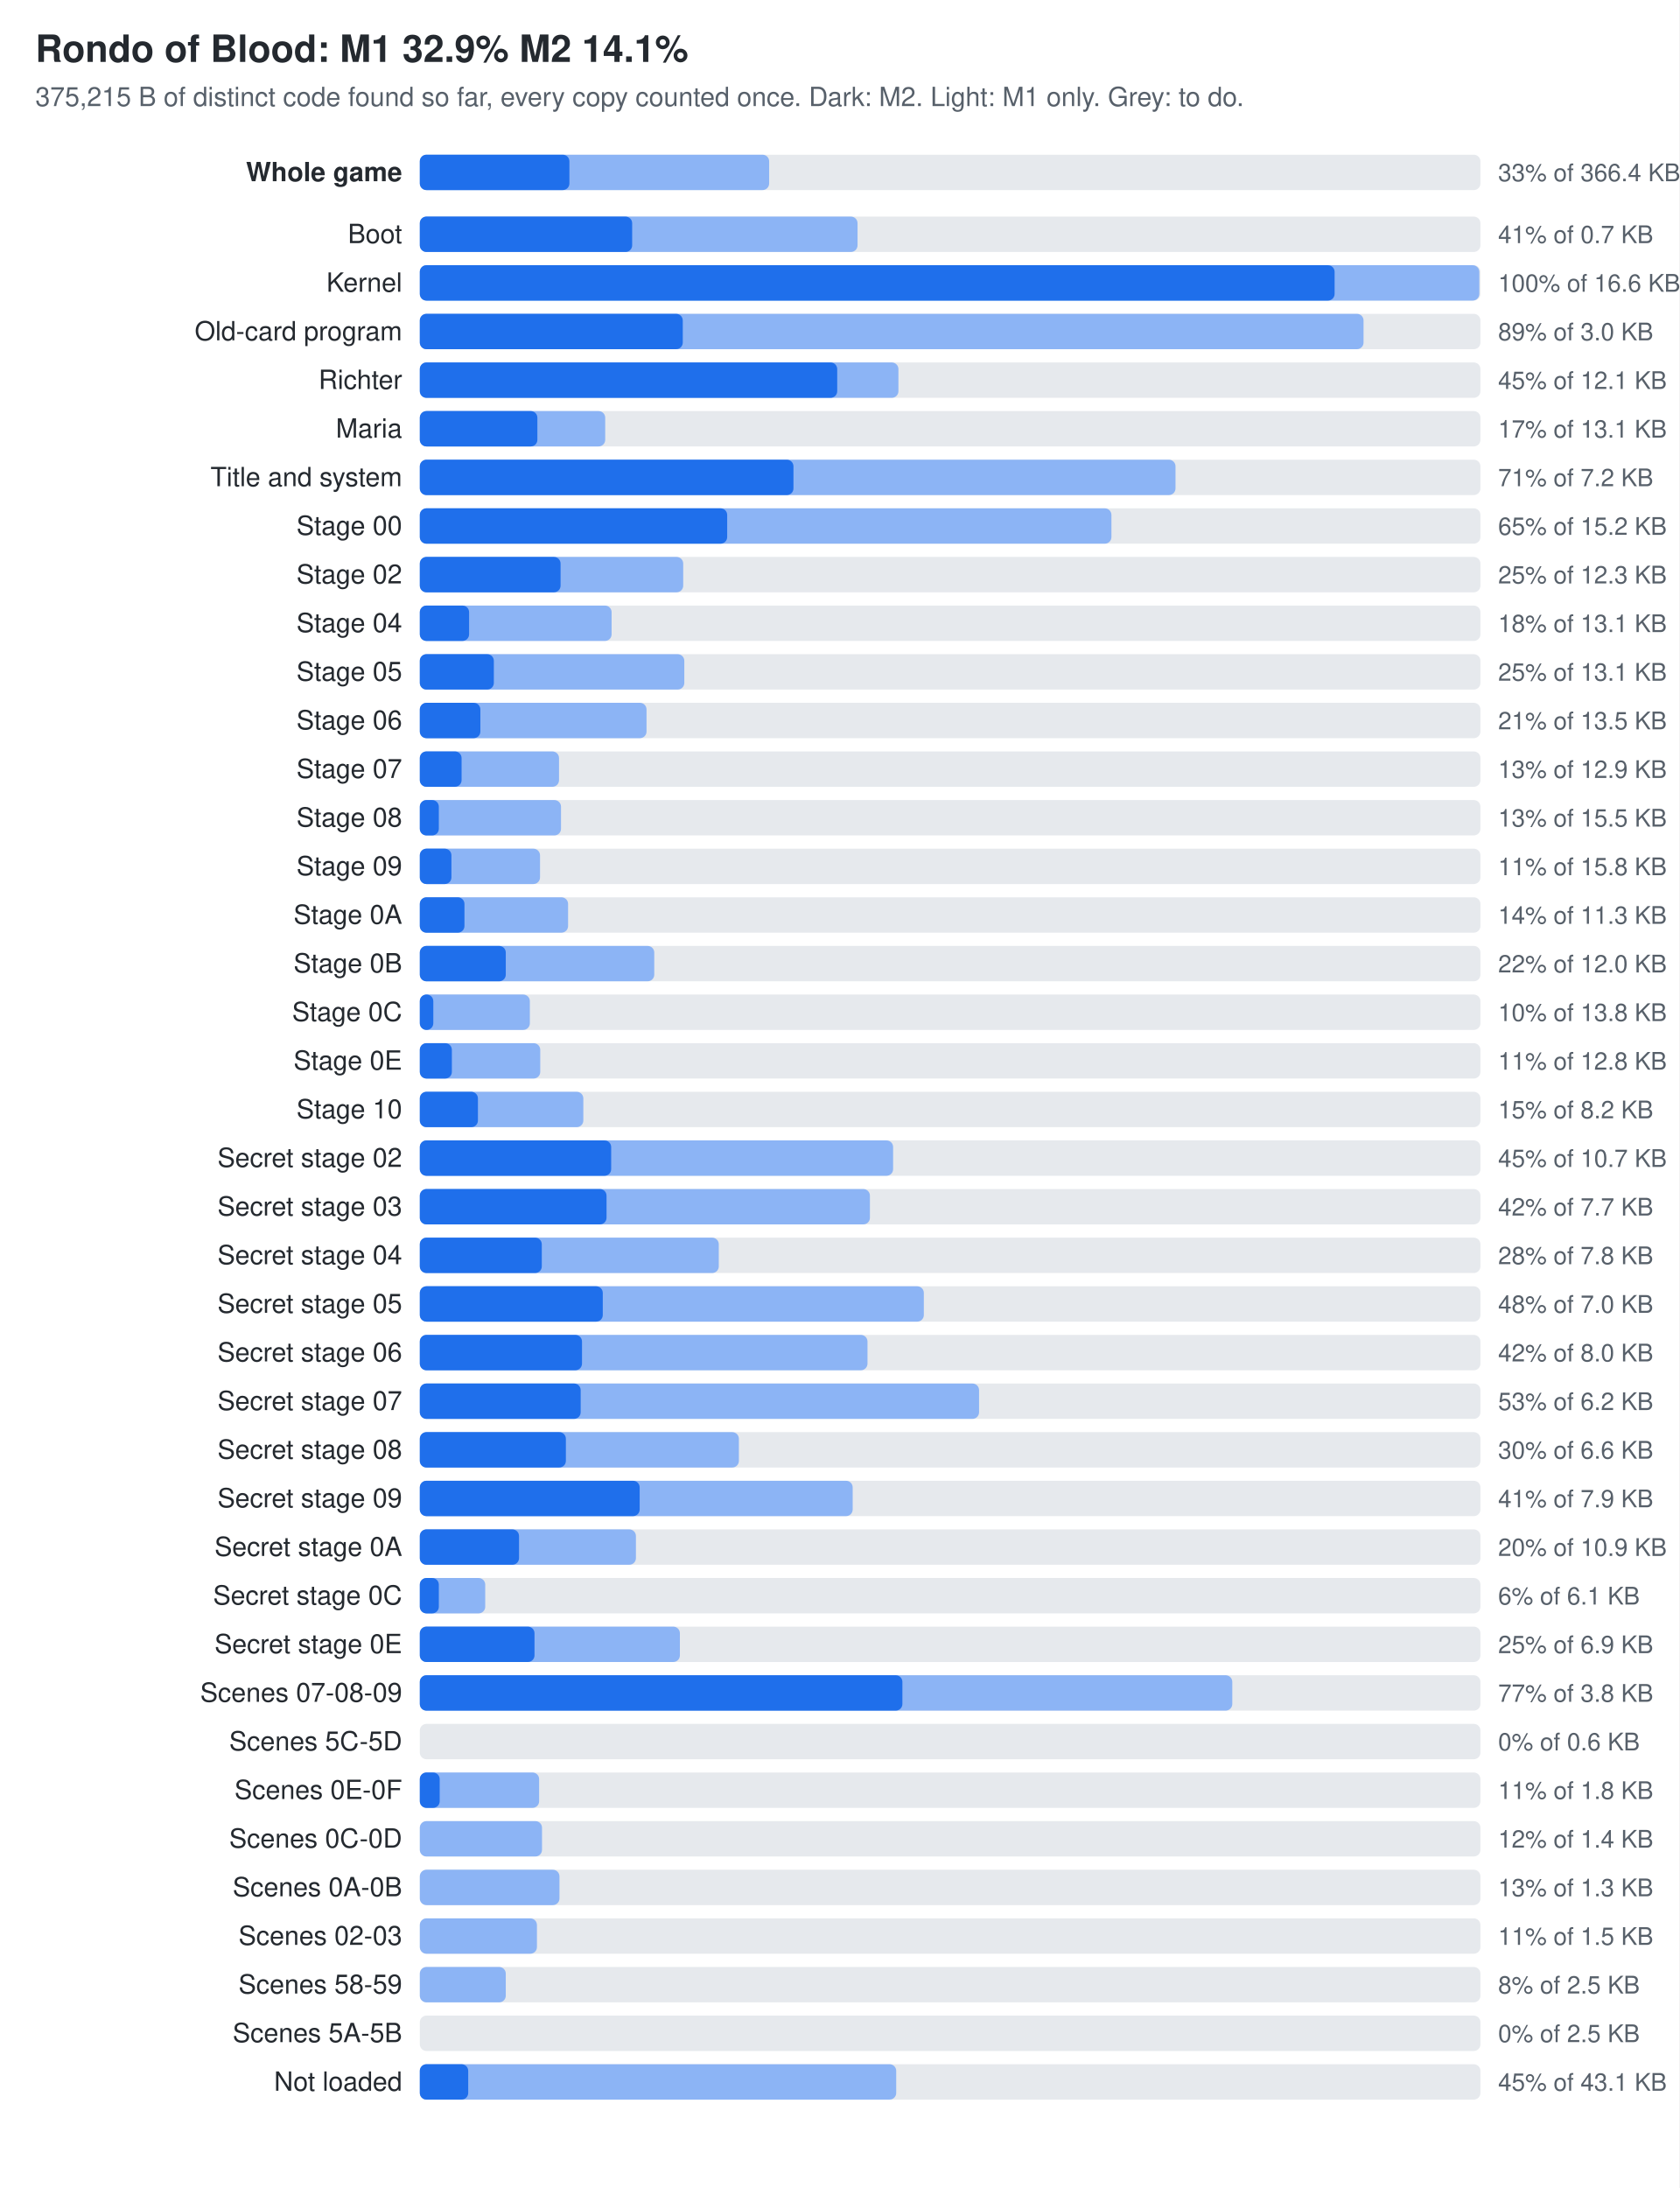
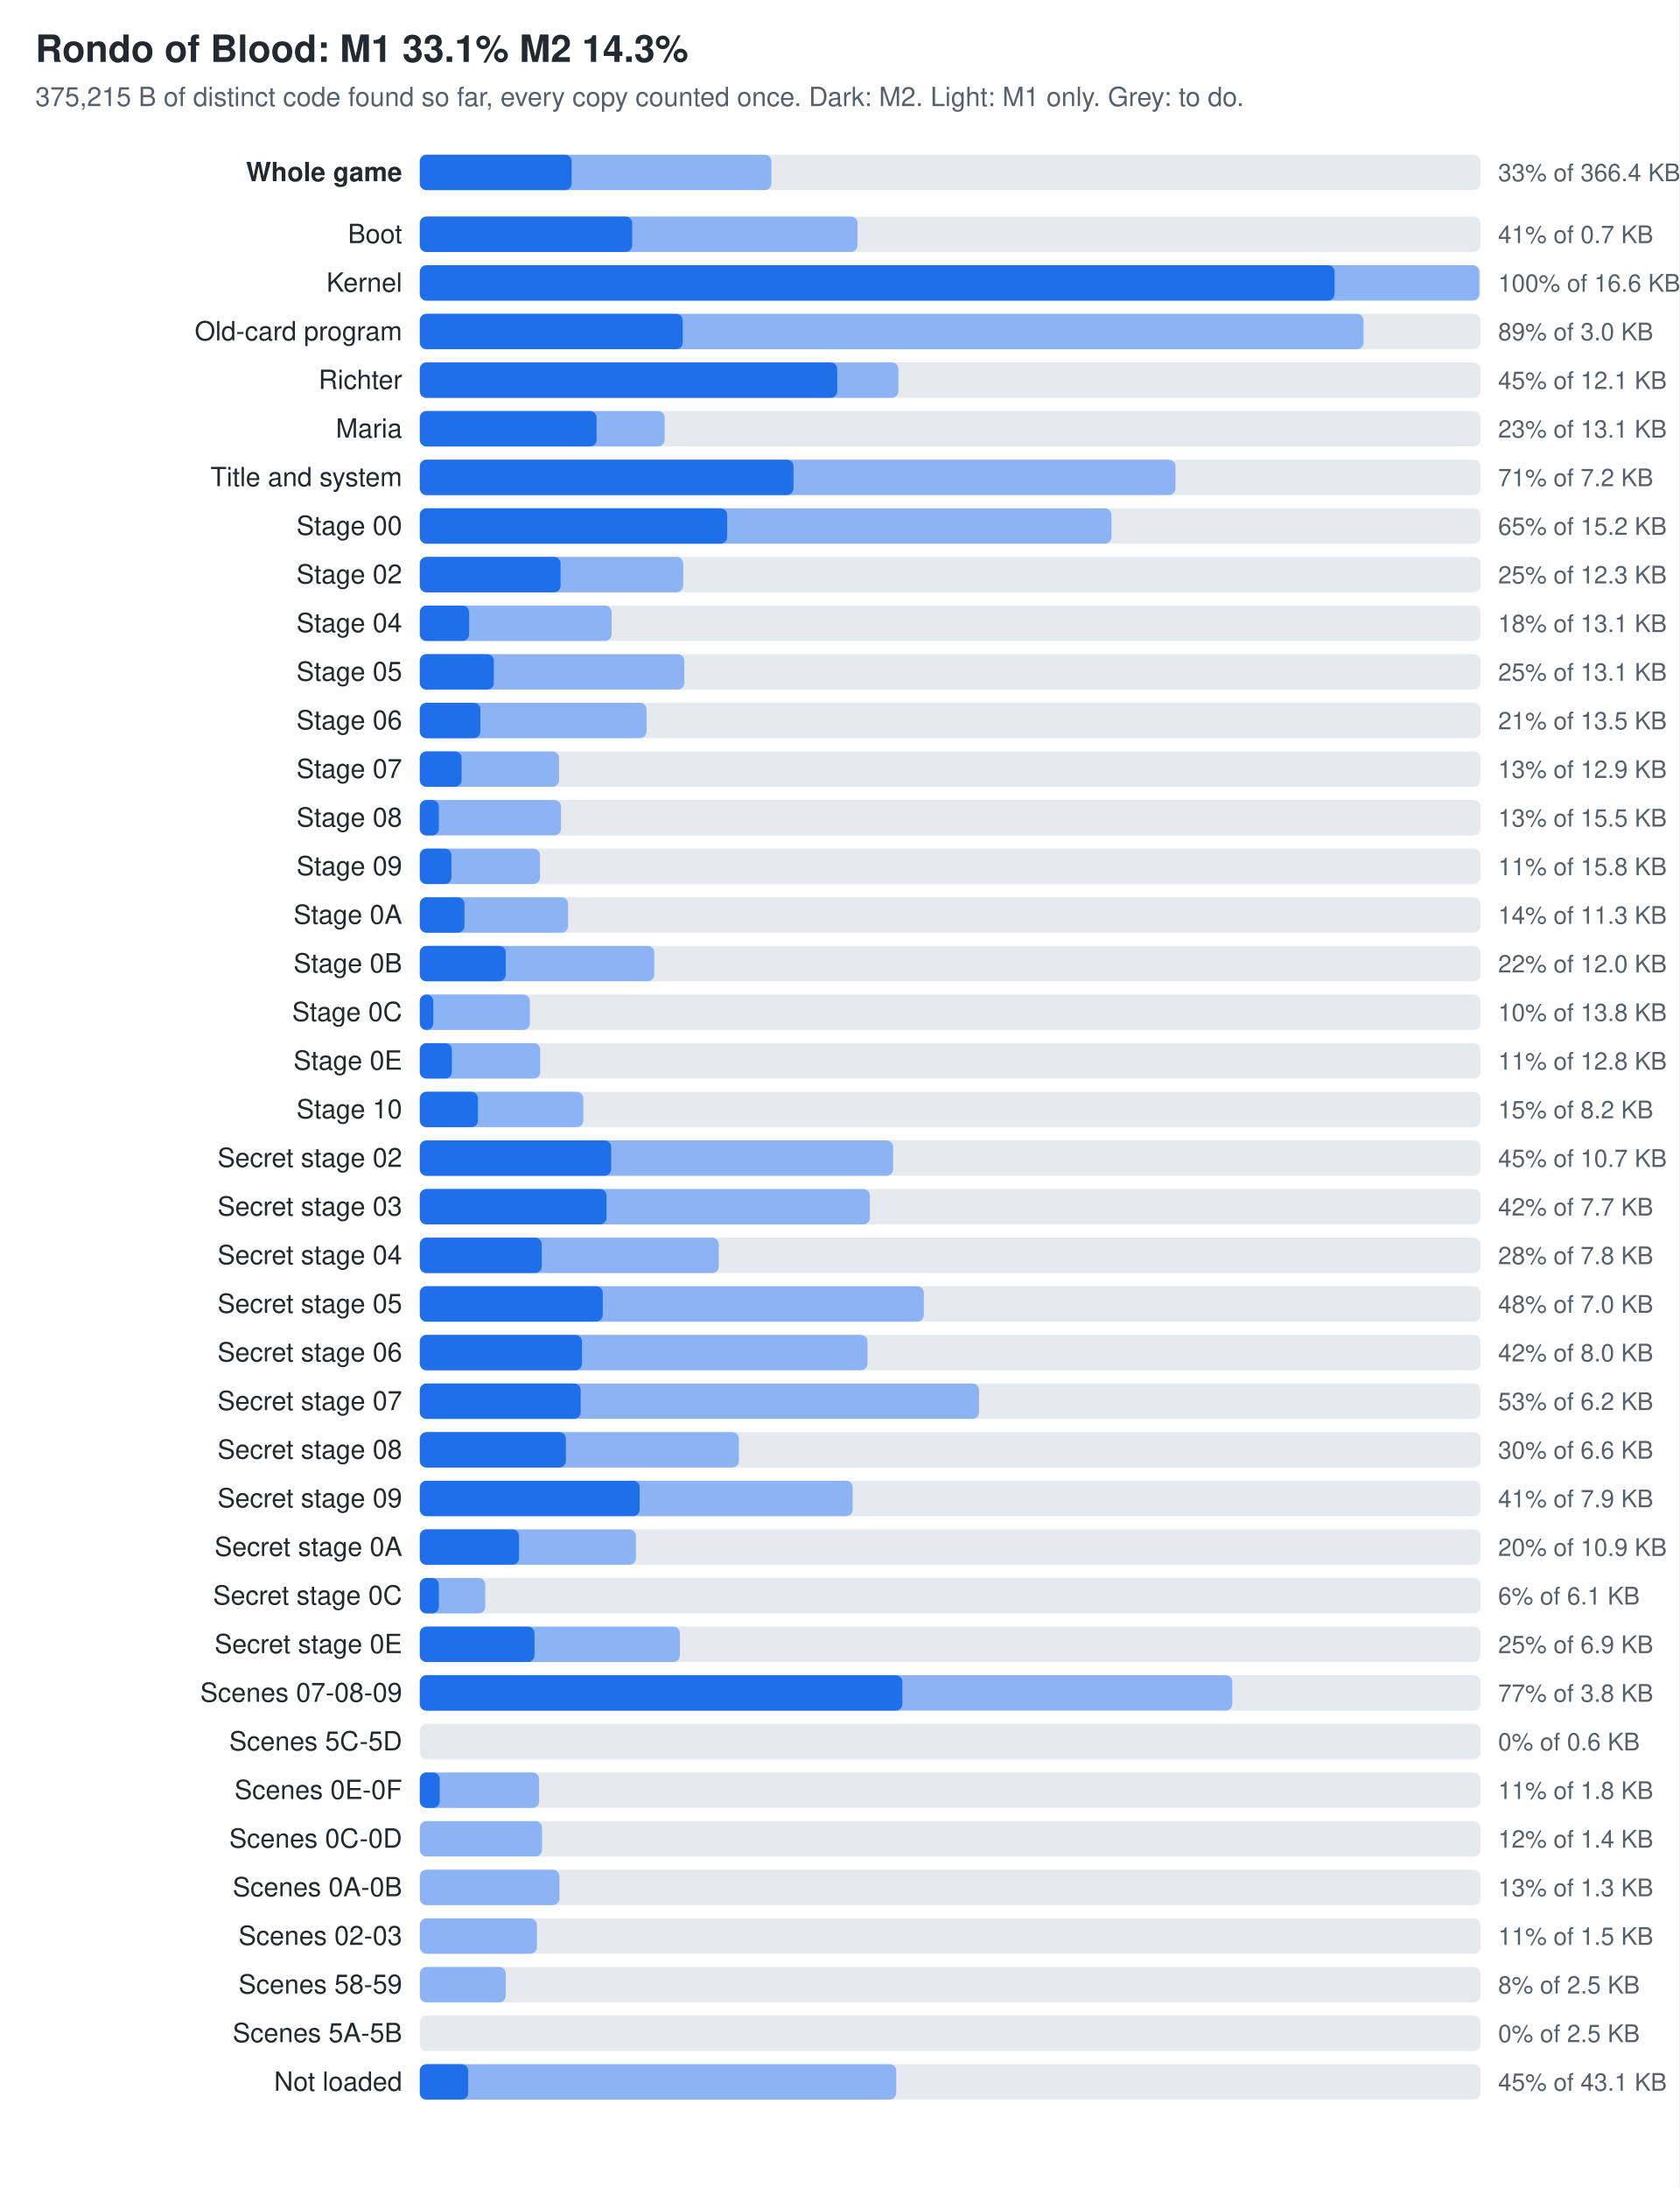
<svg xmlns="http://www.w3.org/2000/svg" width="760" height="990" viewBox="0 0 760 990" font-family="-apple-system,Segoe UI,Helvetica,Arial,sans-serif">
  <rect width="760" height="990" fill="#ffffff" />
-   <text x="16" y="28" font-size="17" font-weight="600" fill="#24292f">Rondo of Blood: M1 32.9%  M2 14.1%</text>
+   <text x="16" y="28" font-size="17" font-weight="600" fill="#24292f">Rondo of Blood: M1 33.1%  M2 14.3%</text>
  <text x="16" y="48" font-size="12" fill="#57606a">375,215 B of distinct code found so far, every copy counted once. Dark: M2. Light: M1 only. Grey: to do.</text>
  <text x="182" y="82" font-size="12" text-anchor="end" fill="#24292f" font-weight="600">Whole game</text>
  <rect x="190" y="70" width="480" height="16" rx="3" fill="#e6e9ed" />
-   <rect x="190" y="70" width="158.1" height="16" rx="3" fill="#8cb4f5" />
-   <rect x="190" y="70" width="67.7" height="16" rx="3" fill="#1f6feb" />
+   <rect x="190" y="70" width="159.1" height="16" rx="3" fill="#8cb4f5" />
+   <rect x="190" y="70" width="68.7" height="16" rx="3" fill="#1f6feb" />
  <text x="678" y="82" font-size="11" fill="#57606a">33% of 366.4 KB</text>
  <text x="182" y="110" font-size="12" text-anchor="end" fill="#24292f">Boot</text>
  <rect x="190" y="98" width="480" height="16" rx="3" fill="#e6e9ed" />
  <rect x="190" y="98" width="198.1" height="16" rx="3" fill="#8cb4f5" />
  <rect x="190" y="98" width="96.1" height="16" rx="3" fill="#1f6feb" />
  <text x="678" y="110" font-size="11" fill="#57606a">41% of 0.7 KB</text>
  <text x="182" y="132" font-size="12" text-anchor="end" fill="#24292f">Kernel</text>
  <rect x="190" y="120" width="480" height="16" rx="3" fill="#e6e9ed" />
  <rect x="190" y="120" width="479.5" height="16" rx="3" fill="#8cb4f5" />
  <rect x="190" y="120" width="414.0" height="16" rx="3" fill="#1f6feb" />
  <text x="678" y="132" font-size="11" fill="#57606a">100% of 16.6 KB</text>
  <text x="182" y="154" font-size="12" text-anchor="end" fill="#24292f">Old-card program</text>
  <rect x="190" y="142" width="480" height="16" rx="3" fill="#e6e9ed" />
  <rect x="190" y="142" width="427.1" height="16" rx="3" fill="#8cb4f5" />
  <rect x="190" y="142" width="119.0" height="16" rx="3" fill="#1f6feb" />
  <text x="678" y="154" font-size="11" fill="#57606a">89% of 3.0 KB</text>
  <text x="182" y="176" font-size="12" text-anchor="end" fill="#24292f">Richter</text>
  <rect x="190" y="164" width="480" height="16" rx="3" fill="#e6e9ed" />
  <rect x="190" y="164" width="216.6" height="16" rx="3" fill="#8cb4f5" />
  <rect x="190" y="164" width="188.9" height="16" rx="3" fill="#1f6feb" />
  <text x="678" y="176" font-size="11" fill="#57606a">45% of 12.1 KB</text>
  <text x="182" y="198" font-size="12" text-anchor="end" fill="#24292f">Maria</text>
  <rect x="190" y="186" width="480" height="16" rx="3" fill="#e6e9ed" />
-   <rect x="190" y="186" width="83.9" height="16" rx="3" fill="#8cb4f5" />
-   <rect x="190" y="186" width="53.2" height="16" rx="3" fill="#1f6feb" />
-   <text x="678" y="198" font-size="11" fill="#57606a">17% of 13.1 KB</text>
+   <rect x="190" y="186" width="110.8" height="16" rx="3" fill="#8cb4f5" />
+   <rect x="190" y="186" width="80.0" height="16" rx="3" fill="#1f6feb" />
+   <text x="678" y="198" font-size="11" fill="#57606a">23% of 13.1 KB</text>
  <text x="182" y="220" font-size="12" text-anchor="end" fill="#24292f">Title and system</text>
  <rect x="190" y="208" width="480" height="16" rx="3" fill="#e6e9ed" />
  <rect x="190" y="208" width="342.0" height="16" rx="3" fill="#8cb4f5" />
  <rect x="190" y="208" width="169.1" height="16" rx="3" fill="#1f6feb" />
  <text x="678" y="220" font-size="11" fill="#57606a">71% of 7.2 KB</text>
  <text x="182" y="242" font-size="12" text-anchor="end" fill="#24292f">Stage 00</text>
  <rect x="190" y="230" width="480" height="16" rx="3" fill="#e6e9ed" />
  <rect x="190" y="230" width="313.0" height="16" rx="3" fill="#8cb4f5" />
  <rect x="190" y="230" width="139.1" height="16" rx="3" fill="#1f6feb" />
  <text x="678" y="242" font-size="11" fill="#57606a">65% of 15.2 KB</text>
  <text x="182" y="264" font-size="12" text-anchor="end" fill="#24292f">Stage 02</text>
  <rect x="190" y="252" width="480" height="16" rx="3" fill="#e6e9ed" />
  <rect x="190" y="252" width="119.2" height="16" rx="3" fill="#8cb4f5" />
  <rect x="190" y="252" width="63.7" height="16" rx="3" fill="#1f6feb" />
  <text x="678" y="264" font-size="11" fill="#57606a">25% of 12.3 KB</text>
  <text x="182" y="286" font-size="12" text-anchor="end" fill="#24292f">Stage 04</text>
  <rect x="190" y="274" width="480" height="16" rx="3" fill="#e6e9ed" />
  <rect x="190" y="274" width="86.8" height="16" rx="3" fill="#8cb4f5" />
  <rect x="190" y="274" width="22.3" height="16" rx="3" fill="#1f6feb" />
  <text x="678" y="286" font-size="11" fill="#57606a">18% of 13.1 KB</text>
  <text x="182" y="308" font-size="12" text-anchor="end" fill="#24292f">Stage 05</text>
  <rect x="190" y="296" width="480" height="16" rx="3" fill="#e6e9ed" />
  <rect x="190" y="296" width="119.7" height="16" rx="3" fill="#8cb4f5" />
  <rect x="190" y="296" width="33.5" height="16" rx="3" fill="#1f6feb" />
  <text x="678" y="308" font-size="11" fill="#57606a">25% of 13.1 KB</text>
  <text x="182" y="330" font-size="12" text-anchor="end" fill="#24292f">Stage 06</text>
  <rect x="190" y="318" width="480" height="16" rx="3" fill="#e6e9ed" />
  <rect x="190" y="318" width="102.6" height="16" rx="3" fill="#8cb4f5" />
  <rect x="190" y="318" width="27.4" height="16" rx="3" fill="#1f6feb" />
  <text x="678" y="330" font-size="11" fill="#57606a">21% of 13.5 KB</text>
  <text x="182" y="352" font-size="12" text-anchor="end" fill="#24292f">Stage 07</text>
  <rect x="190" y="340" width="480" height="16" rx="3" fill="#e6e9ed" />
  <rect x="190" y="340" width="63.0" height="16" rx="3" fill="#8cb4f5" />
  <rect x="190" y="340" width="18.9" height="16" rx="3" fill="#1f6feb" />
  <text x="678" y="352" font-size="11" fill="#57606a">13% of 12.9 KB</text>
  <text x="182" y="374" font-size="12" text-anchor="end" fill="#24292f">Stage 08</text>
  <rect x="190" y="362" width="480" height="16" rx="3" fill="#e6e9ed" />
  <rect x="190" y="362" width="63.9" height="16" rx="3" fill="#8cb4f5" />
  <rect x="190" y="362" width="8.6" height="16" rx="3" fill="#1f6feb" />
  <text x="678" y="374" font-size="11" fill="#57606a">13% of 15.5 KB</text>
  <text x="182" y="396" font-size="12" text-anchor="end" fill="#24292f">Stage 09</text>
  <rect x="190" y="384" width="480" height="16" rx="3" fill="#e6e9ed" />
  <rect x="190" y="384" width="54.4" height="16" rx="3" fill="#8cb4f5" />
  <rect x="190" y="384" width="14.3" height="16" rx="3" fill="#1f6feb" />
  <text x="678" y="396" font-size="11" fill="#57606a">11% of 15.8 KB</text>
  <text x="182" y="418" font-size="12" text-anchor="end" fill="#24292f">Stage 0A</text>
  <rect x="190" y="406" width="480" height="16" rx="3" fill="#e6e9ed" />
  <rect x="190" y="406" width="67.1" height="16" rx="3" fill="#8cb4f5" />
  <rect x="190" y="406" width="20.2" height="16" rx="3" fill="#1f6feb" />
  <text x="678" y="418" font-size="11" fill="#57606a">14% of 11.3 KB</text>
  <text x="182" y="440" font-size="12" text-anchor="end" fill="#24292f">Stage 0B</text>
  <rect x="190" y="428" width="480" height="16" rx="3" fill="#e6e9ed" />
  <rect x="190" y="428" width="106.1" height="16" rx="3" fill="#8cb4f5" />
  <rect x="190" y="428" width="38.9" height="16" rx="3" fill="#1f6feb" />
  <text x="678" y="440" font-size="11" fill="#57606a">22% of 12.0 KB</text>
  <text x="182" y="462" font-size="12" text-anchor="end" fill="#24292f">Stage 0C</text>
  <rect x="190" y="450" width="480" height="16" rx="3" fill="#e6e9ed" />
  <rect x="190" y="450" width="49.8" height="16" rx="3" fill="#8cb4f5" />
  <rect x="190" y="450" width="6.1" height="16" rx="3" fill="#1f6feb" />
  <text x="678" y="462" font-size="11" fill="#57606a">10% of 13.8 KB</text>
  <text x="182" y="484" font-size="12" text-anchor="end" fill="#24292f">Stage 0E</text>
  <rect x="190" y="472" width="480" height="16" rx="3" fill="#e6e9ed" />
  <rect x="190" y="472" width="54.5" height="16" rx="3" fill="#8cb4f5" />
  <rect x="190" y="472" width="14.5" height="16" rx="3" fill="#1f6feb" />
  <text x="678" y="484" font-size="11" fill="#57606a">11% of 12.8 KB</text>
  <text x="182" y="506" font-size="12" text-anchor="end" fill="#24292f">Stage 10</text>
  <rect x="190" y="494" width="480" height="16" rx="3" fill="#e6e9ed" />
  <rect x="190" y="494" width="74.0" height="16" rx="3" fill="#8cb4f5" />
  <rect x="190" y="494" width="26.3" height="16" rx="3" fill="#1f6feb" />
  <text x="678" y="506" font-size="11" fill="#57606a">15% of 8.2 KB</text>
  <text x="182" y="528" font-size="12" text-anchor="end" fill="#24292f">Secret stage 02</text>
  <rect x="190" y="516" width="480" height="16" rx="3" fill="#e6e9ed" />
  <rect x="190" y="516" width="214.2" height="16" rx="3" fill="#8cb4f5" />
  <rect x="190" y="516" width="86.6" height="16" rx="3" fill="#1f6feb" />
  <text x="678" y="528" font-size="11" fill="#57606a">45% of 10.7 KB</text>
  <text x="182" y="550" font-size="12" text-anchor="end" fill="#24292f">Secret stage 03</text>
  <rect x="190" y="538" width="480" height="16" rx="3" fill="#e6e9ed" />
  <rect x="190" y="538" width="203.7" height="16" rx="3" fill="#8cb4f5" />
  <rect x="190" y="538" width="84.5" height="16" rx="3" fill="#1f6feb" />
  <text x="678" y="550" font-size="11" fill="#57606a">42% of 7.7 KB</text>
  <text x="182" y="572" font-size="12" text-anchor="end" fill="#24292f">Secret stage 04</text>
  <rect x="190" y="560" width="480" height="16" rx="3" fill="#e6e9ed" />
  <rect x="190" y="560" width="135.3" height="16" rx="3" fill="#8cb4f5" />
  <rect x="190" y="560" width="55.2" height="16" rx="3" fill="#1f6feb" />
  <text x="678" y="572" font-size="11" fill="#57606a">28% of 7.8 KB</text>
  <text x="182" y="594" font-size="12" text-anchor="end" fill="#24292f">Secret stage 05</text>
  <rect x="190" y="582" width="480" height="16" rx="3" fill="#e6e9ed" />
  <rect x="190" y="582" width="228.1" height="16" rx="3" fill="#8cb4f5" />
  <rect x="190" y="582" width="82.8" height="16" rx="3" fill="#1f6feb" />
  <text x="678" y="594" font-size="11" fill="#57606a">48% of 7.0 KB</text>
  <text x="182" y="616" font-size="12" text-anchor="end" fill="#24292f">Secret stage 06</text>
  <rect x="190" y="604" width="480" height="16" rx="3" fill="#e6e9ed" />
  <rect x="190" y="604" width="202.6" height="16" rx="3" fill="#8cb4f5" />
  <rect x="190" y="604" width="73.4" height="16" rx="3" fill="#1f6feb" />
  <text x="678" y="616" font-size="11" fill="#57606a">42% of 8.0 KB</text>
  <text x="182" y="638" font-size="12" text-anchor="end" fill="#24292f">Secret stage 07</text>
  <rect x="190" y="626" width="480" height="16" rx="3" fill="#e6e9ed" />
  <rect x="190" y="626" width="253.1" height="16" rx="3" fill="#8cb4f5" />
  <rect x="190" y="626" width="72.8" height="16" rx="3" fill="#1f6feb" />
  <text x="678" y="638" font-size="11" fill="#57606a">53% of 6.2 KB</text>
  <text x="182" y="660" font-size="12" text-anchor="end" fill="#24292f">Secret stage 08</text>
  <rect x="190" y="648" width="480" height="16" rx="3" fill="#e6e9ed" />
  <rect x="190" y="648" width="144.4" height="16" rx="3" fill="#8cb4f5" />
  <rect x="190" y="648" width="66.1" height="16" rx="3" fill="#1f6feb" />
  <text x="678" y="660" font-size="11" fill="#57606a">30% of 6.6 KB</text>
  <text x="182" y="682" font-size="12" text-anchor="end" fill="#24292f">Secret stage 09</text>
  <rect x="190" y="670" width="480" height="16" rx="3" fill="#e6e9ed" />
  <rect x="190" y="670" width="195.9" height="16" rx="3" fill="#8cb4f5" />
  <rect x="190" y="670" width="99.5" height="16" rx="3" fill="#1f6feb" />
  <text x="678" y="682" font-size="11" fill="#57606a">41% of 7.9 KB</text>
  <text x="182" y="704" font-size="12" text-anchor="end" fill="#24292f">Secret stage 0A</text>
  <rect x="190" y="692" width="480" height="16" rx="3" fill="#e6e9ed" />
  <rect x="190" y="692" width="97.8" height="16" rx="3" fill="#8cb4f5" />
  <rect x="190" y="692" width="44.9" height="16" rx="3" fill="#1f6feb" />
  <text x="678" y="704" font-size="11" fill="#57606a">20% of 10.9 KB</text>
  <text x="182" y="726" font-size="12" text-anchor="end" fill="#24292f">Secret stage 0C</text>
  <rect x="190" y="714" width="480" height="16" rx="3" fill="#e6e9ed" />
  <rect x="190" y="714" width="29.6" height="16" rx="3" fill="#8cb4f5" />
  <rect x="190" y="714" width="8.6" height="16" rx="3" fill="#1f6feb" />
  <text x="678" y="726" font-size="11" fill="#57606a">6% of 6.1 KB</text>
  <text x="182" y="748" font-size="12" text-anchor="end" fill="#24292f">Secret stage 0E</text>
  <rect x="190" y="736" width="480" height="16" rx="3" fill="#e6e9ed" />
  <rect x="190" y="736" width="117.7" height="16" rx="3" fill="#8cb4f5" />
  <rect x="190" y="736" width="51.9" height="16" rx="3" fill="#1f6feb" />
  <text x="678" y="748" font-size="11" fill="#57606a">25% of 6.9 KB</text>
  <text x="182" y="770" font-size="12" text-anchor="end" fill="#24292f">Scenes 07-08-09</text>
  <rect x="190" y="758" width="480" height="16" rx="3" fill="#e6e9ed" />
  <rect x="190" y="758" width="367.7" height="16" rx="3" fill="#8cb4f5" />
  <rect x="190" y="758" width="218.4" height="16" rx="3" fill="#1f6feb" />
  <text x="678" y="770" font-size="11" fill="#57606a">77% of 3.8 KB</text>
  <text x="182" y="792" font-size="12" text-anchor="end" fill="#24292f">Scenes 5C-5D</text>
  <rect x="190" y="780" width="480" height="16" rx="3" fill="#e6e9ed" />
  <text x="678" y="792" font-size="11" fill="#57606a">0% of 0.6 KB</text>
  <text x="182" y="814" font-size="12" text-anchor="end" fill="#24292f">Scenes 0E-0F</text>
  <rect x="190" y="802" width="480" height="16" rx="3" fill="#e6e9ed" />
  <rect x="190" y="802" width="54.0" height="16" rx="3" fill="#8cb4f5" />
  <rect x="190" y="802" width="9.0" height="16" rx="3" fill="#1f6feb" />
  <text x="678" y="814" font-size="11" fill="#57606a">11% of 1.8 KB</text>
  <text x="182" y="836" font-size="12" text-anchor="end" fill="#24292f">Scenes 0C-0D</text>
  <rect x="190" y="824" width="480" height="16" rx="3" fill="#e6e9ed" />
  <rect x="190" y="824" width="55.3" height="16" rx="3" fill="#8cb4f5" />
  <text x="678" y="836" font-size="11" fill="#57606a">12% of 1.4 KB</text>
  <text x="182" y="858" font-size="12" text-anchor="end" fill="#24292f">Scenes 0A-0B</text>
  <rect x="190" y="846" width="480" height="16" rx="3" fill="#e6e9ed" />
  <rect x="190" y="846" width="63.2" height="16" rx="3" fill="#8cb4f5" />
  <text x="678" y="858" font-size="11" fill="#57606a">13% of 1.3 KB</text>
  <text x="182" y="880" font-size="12" text-anchor="end" fill="#24292f">Scenes 02-03</text>
  <rect x="190" y="868" width="480" height="16" rx="3" fill="#e6e9ed" />
  <rect x="190" y="868" width="53.0" height="16" rx="3" fill="#8cb4f5" />
  <text x="678" y="880" font-size="11" fill="#57606a">11% of 1.5 KB</text>
  <text x="182" y="902" font-size="12" text-anchor="end" fill="#24292f">Scenes 58-59</text>
  <rect x="190" y="890" width="480" height="16" rx="3" fill="#e6e9ed" />
  <rect x="190" y="890" width="38.9" height="16" rx="3" fill="#8cb4f5" />
  <text x="678" y="902" font-size="11" fill="#57606a">8% of 2.5 KB</text>
  <text x="182" y="924" font-size="12" text-anchor="end" fill="#24292f">Scenes 5A-5B</text>
  <rect x="190" y="912" width="480" height="16" rx="3" fill="#e6e9ed" />
  <text x="678" y="924" font-size="11" fill="#57606a">0% of 2.5 KB</text>
  <text x="182" y="946" font-size="12" text-anchor="end" fill="#24292f">Not loaded</text>
  <rect x="190" y="934" width="480" height="16" rx="3" fill="#e6e9ed" />
  <rect x="190" y="934" width="215.6" height="16" rx="3" fill="#8cb4f5" />
  <rect x="190" y="934" width="21.9" height="16" rx="3" fill="#1f6feb" />
  <text x="678" y="946" font-size="11" fill="#57606a">45% of 43.1 KB</text>
</svg>
